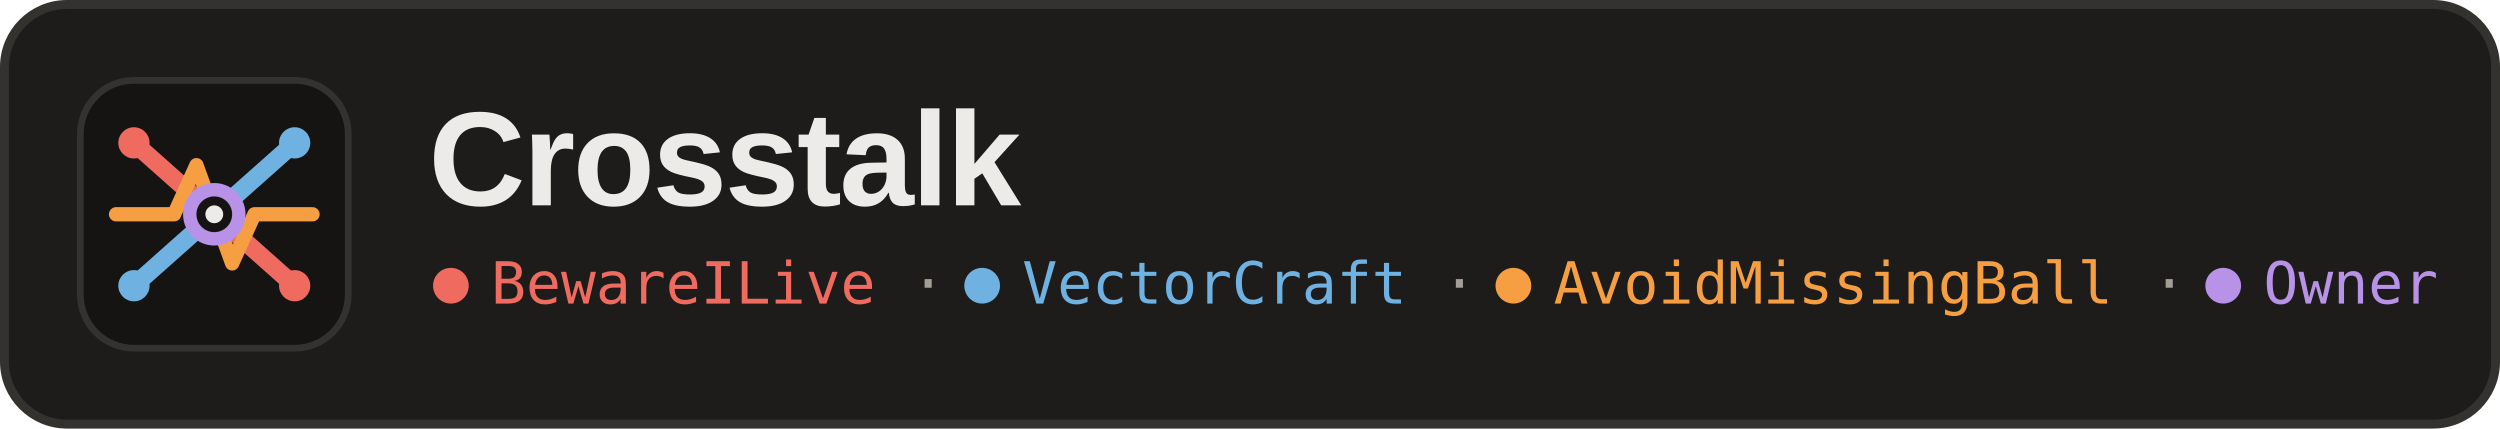
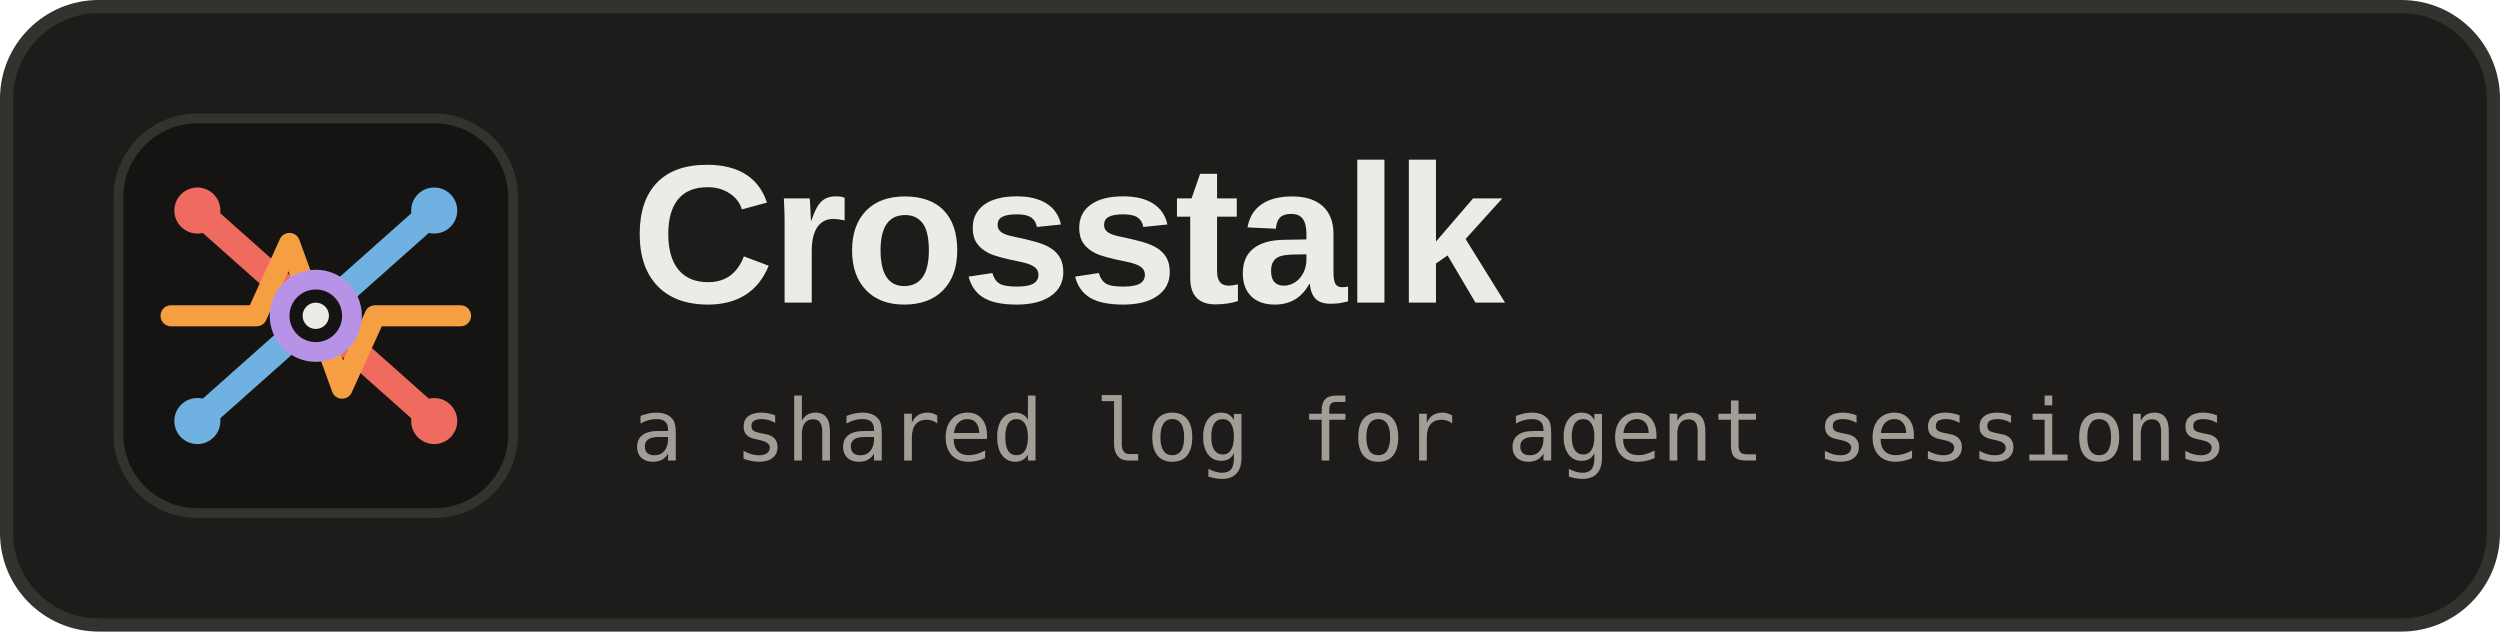
- <svg xmlns="http://www.w3.org/2000/svg" viewBox="0 0 560 96" width="560" height="96" role="img" aria-label="Crosstalk — BewareILive, VectorCraft, AvoidMissingBall">
-   <rect x="1" y="1" width="558" height="94" rx="14" fill="#1d1c1a" stroke="#34322e" stroke-width="2" />
+ <svg xmlns="http://www.w3.org/2000/svg" viewBox="0 0 380 96" width="380" height="96" role="img" aria-label="Crosstalk — a shared log for agent sessions">
+   <rect x="1" y="1" width="378" height="94" rx="14" fill="#1d1c1a" stroke="#34322e" stroke-width="2" />
  <g transform="translate(16, 16)">
    <rect x="2" y="2" width="60" height="60" rx="12" fill="#151413" stroke="#34322e" stroke-width="1.5" />
    <path d="M14 16 L32 32 L50 48" fill="none" stroke="#ef6a5f" stroke-width="4" stroke-linecap="round" />
    <path d="M14 48 L32 32 L50 16" fill="none" stroke="#6fb2e2" stroke-width="4" stroke-linecap="round" />
    <path d="M10 32 L23 32 L28 21 L36 43 L41 32 L54 32" fill="none" stroke="#f59f42" stroke-width="3.2" stroke-linecap="round" stroke-linejoin="round" />
    <circle cx="14" cy="16" r="3.5" fill="#ef6a5f" />
    <circle cx="50" cy="48" r="3.5" fill="#ef6a5f" />
    <circle cx="14" cy="48" r="3.5" fill="#6fb2e2" />
    <circle cx="50" cy="16" r="3.5" fill="#6fb2e2" />
    <circle cx="32" cy="32" r="5.5" fill="#151413" stroke="#b892e6" stroke-width="3" />
    <circle cx="32" cy="32" r="2" fill="#ecebe7" />
  </g>
  <text x="96" y="46" font-family="Chivo, 'Helvetica Neue', Arial, sans-serif" font-size="30" font-weight="800" letter-spacing="-0.5" fill="#ecebe7">Crosstalk</text>
-   <g transform="translate(96, 68)" font-family="'IBM Plex Mono', ui-monospace, Menlo, monospace" font-size="13" font-weight="500">
-     <circle cx="5" cy="-4" r="4" fill="#ef6a5f" />
-     <text x="14" y="0" fill="#ef6a5f">BewareILive</text>
-     <text x="108" y="0" fill="#a29e96">·</text>
-     <circle cx="124" cy="-4" r="4" fill="#6fb2e2" />
-     <text x="133" y="0" fill="#6fb2e2">VectorCraft</text>
-     <text x="227" y="0" fill="#a29e96">·</text>
-     <circle cx="243" cy="-4" r="4" fill="#f59f42" />
-     <text x="252" y="0" fill="#f59f42">AvoidMissingBall</text>
-     <text x="386" y="0" fill="#a29e96">·</text>
-     <circle cx="402" cy="-4" r="4" fill="#b892e6" />
-     <text x="411" y="0" fill="#b892e6">Owner</text>
-   </g>
+   <text x="96" y="70" font-family="'IBM Plex Mono', ui-monospace, Menlo, monospace" font-size="13" font-weight="500" fill="#a29e96">a shared log for agent sessions</text>
</svg>
